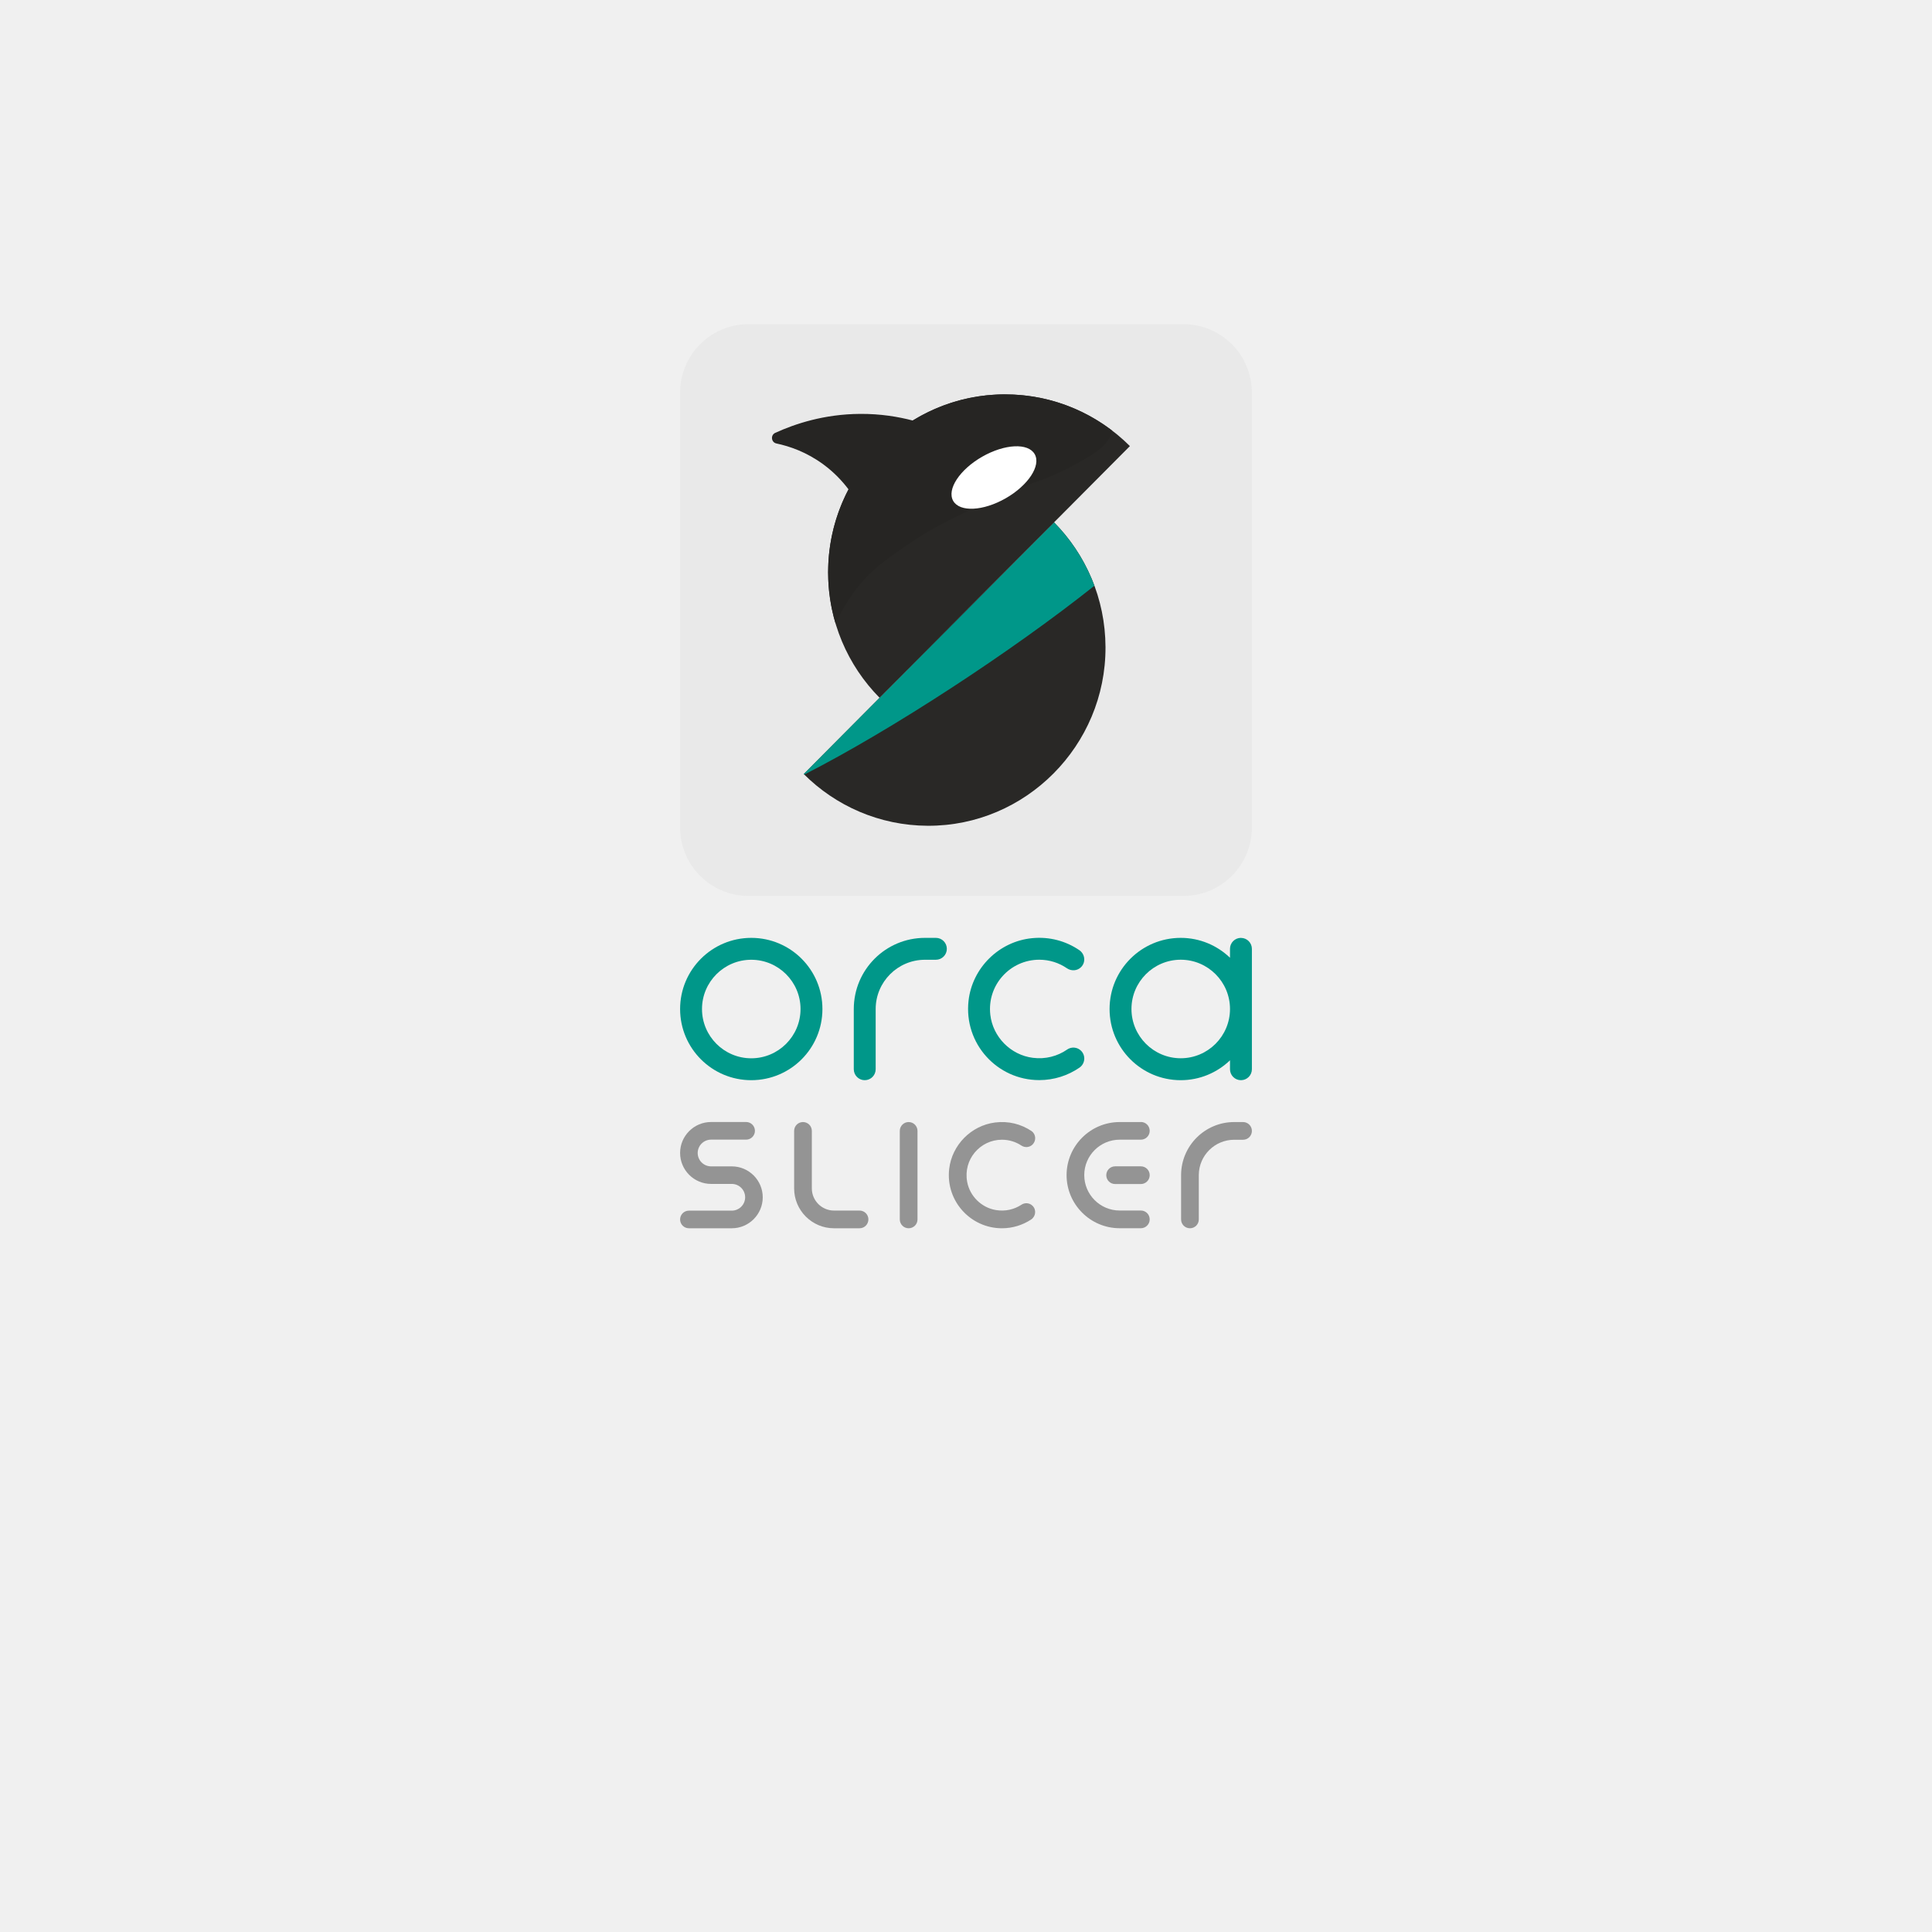
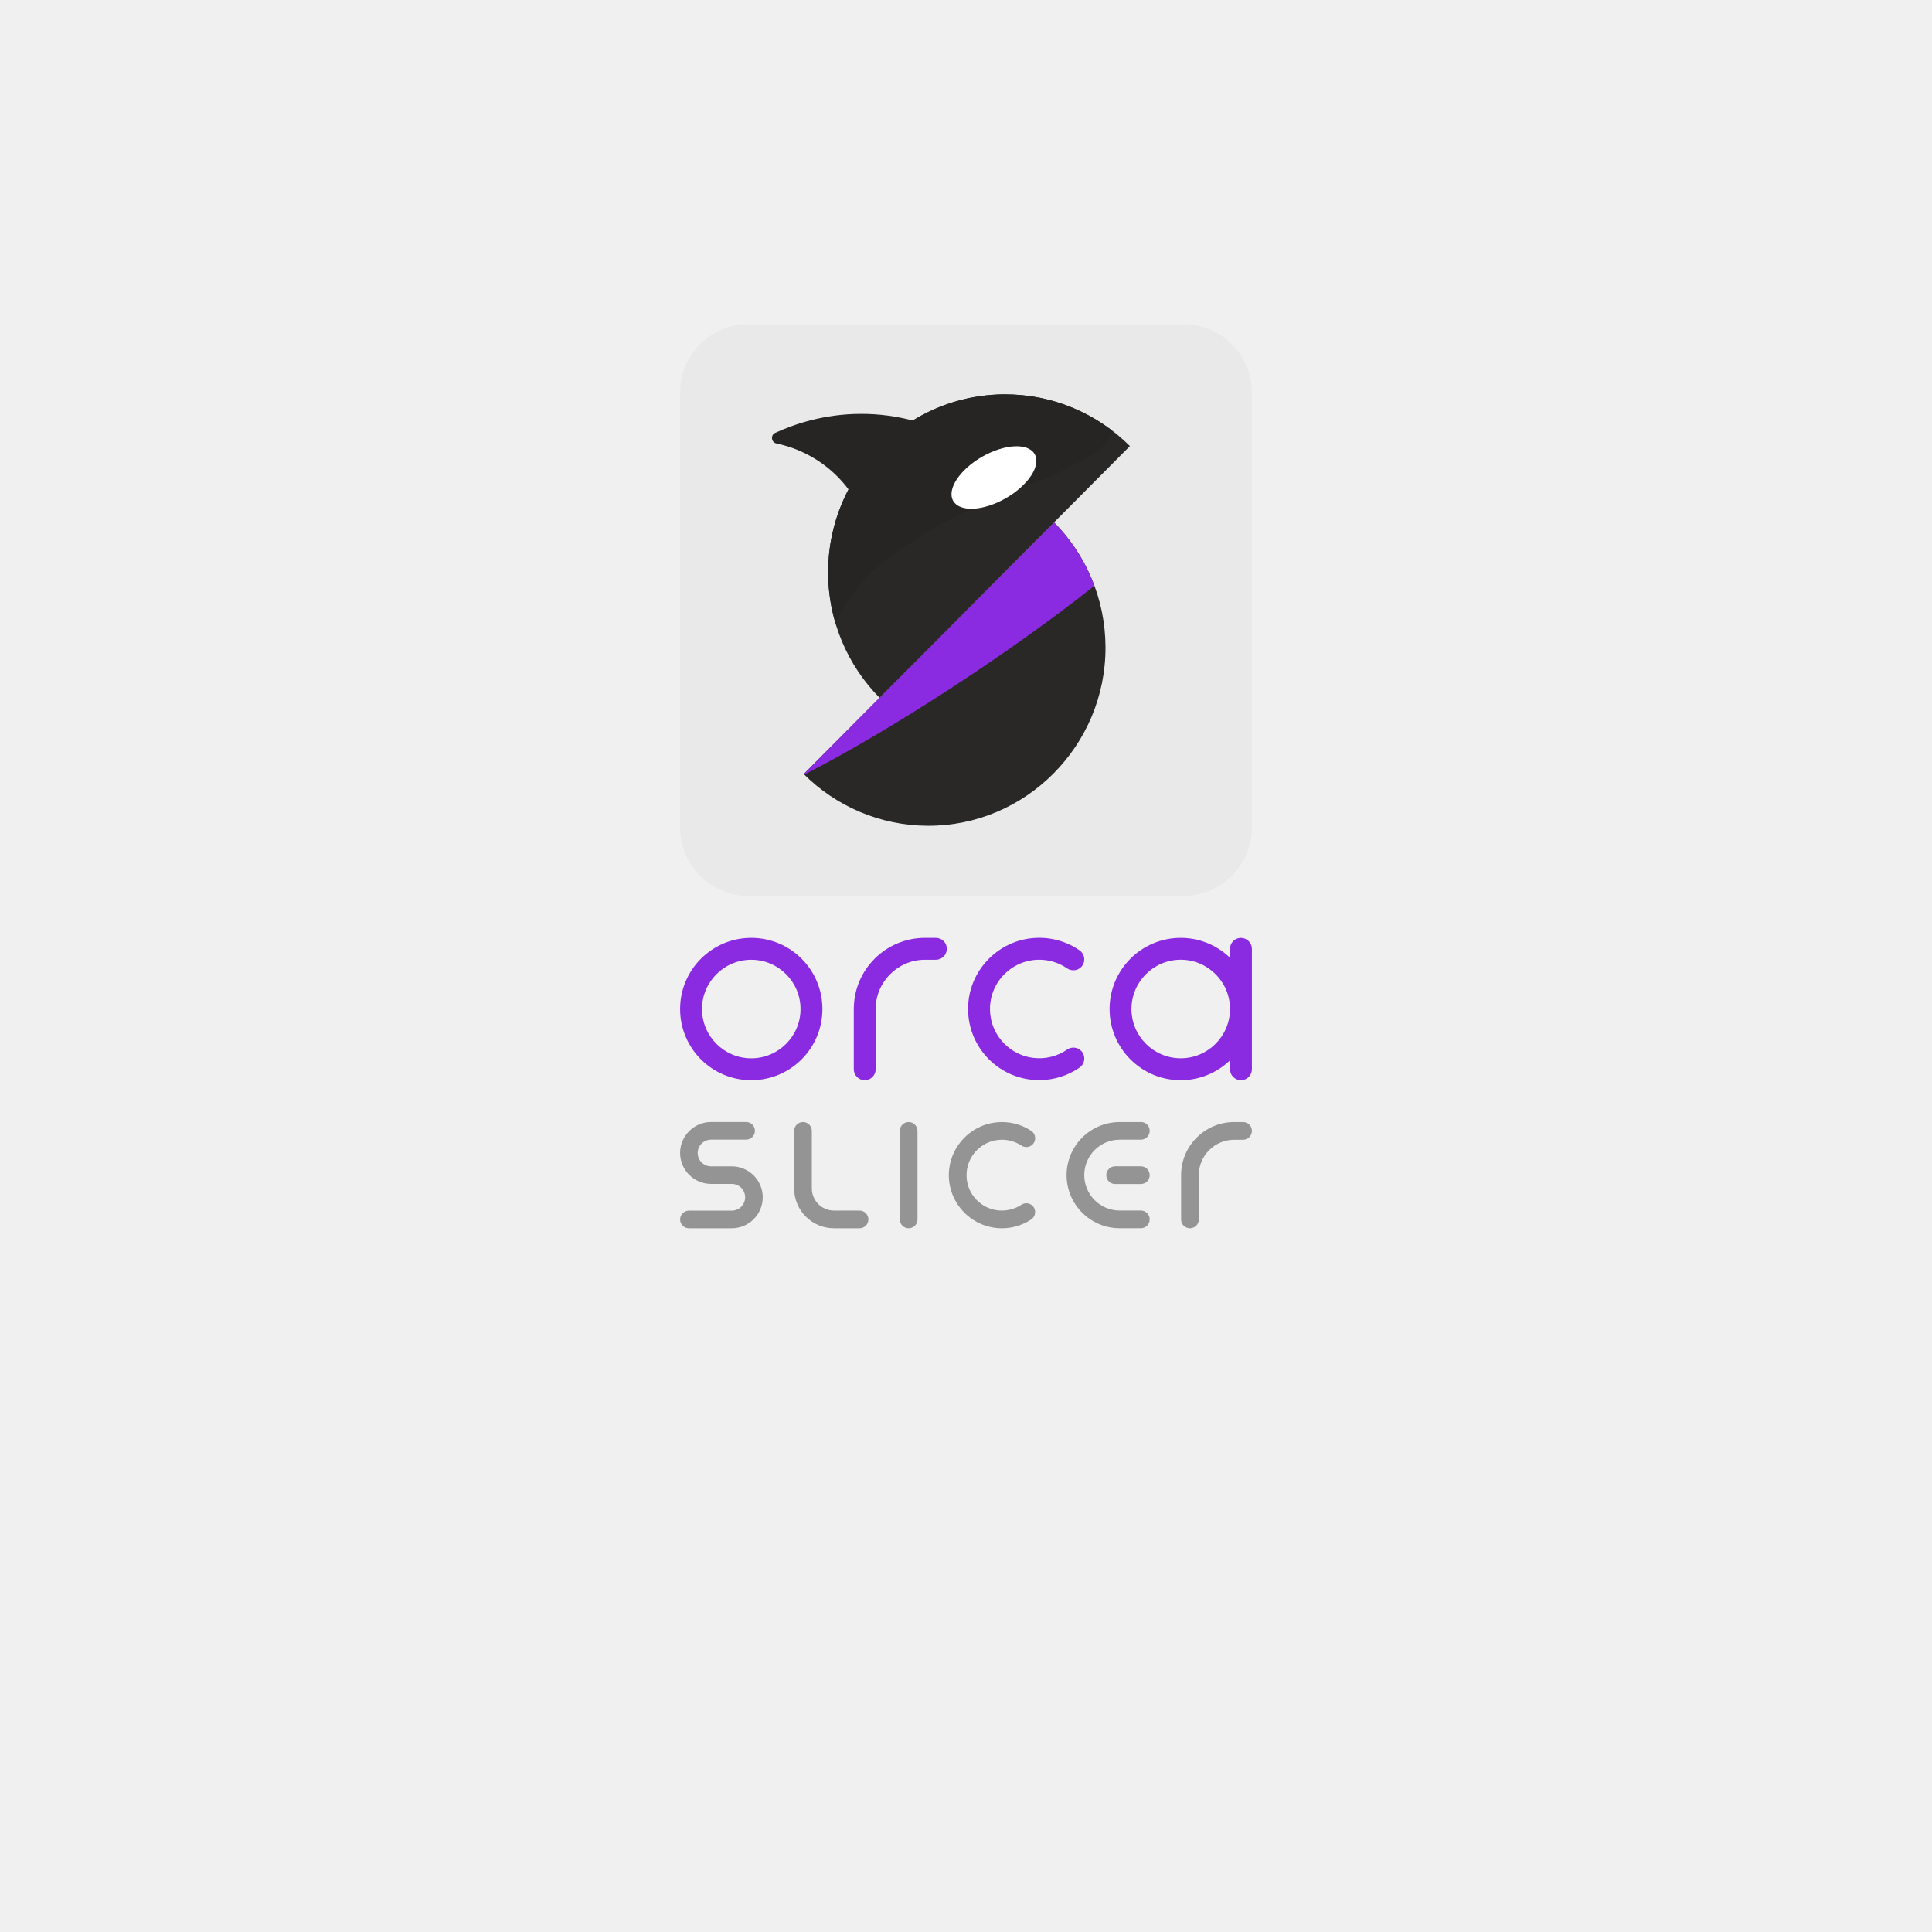
<svg xmlns="http://www.w3.org/2000/svg" id="a" width="480" height="480" viewBox="0 0 480 480">
  <g id="b">
    <g id="c">
      <rect x="168.97" y="80.54" width="142.05" height="142.05" rx="17" ry="17" style="fill:#e9e9e9;" />
    </g>
  </g>
  <g id="d">
    <path id="e" d="M199.69,192.31c7.91,7.9,18.79,12.8,30.81,12.85,24.33.1,44.25-19.93,44.16-44.4-.05-12.09-4.92-23.03-12.78-30.98l-62.19,62.53Z" style="fill:#292826;" />
  </g>
  <g id="f">
-     <path id="g" d="M261.88,129.78l-62.19,62.53s.09.09.13.13c21.79-11.11,51.62-30.64,72.08-46.91-2.21-5.96-5.66-11.32-10.03-15.75" style="fill:#009789;" />
+     <path id="g" d="M261.88,129.78l-62.19,62.53s.09.09.13.13c21.79-11.11,51.62-30.64,72.08-46.91-2.21-5.96-5.66-11.32-10.03-15.75" style="fill:#8A2BE2;" />
  </g>
  <g id="h">
    <path id="i" d="M249.72,97.98c-24.29,0-43.97,19.8-43.97,44.22,0,12.16,4.88,23.17,12.78,31.16l62.19-62.53c-7.95-7.94-18.9-12.85-30.99-12.85" style="fill:#292826;" />
  </g>
  <g id="j">
    <path id="k" d="M249.72,97.98c-8.41,0-16.27,2.38-22.95,6.5-3.58-.94-8.02-1.69-13.12-1.65-8.89.06-16.12,2.46-21.04,4.71-1.22.56-1.02,2.37.29,2.64,3.23.68,7.49,2.12,11.7,5.23,2.66,1.96,4.68,4.14,6.21,6.17-3.23,6.16-5.07,13.17-5.07,20.62,0,4.44.65,8.73,1.87,12.78,1.86-4.12,3.81-6.88,4.44-7.74,4.04-5.55,8.31-8.44,14.62-12.7,4.65-3.14,11.1-6.83,29.65-14.45,0,0,5.8-1.63,13.58-6.26,3.1-1.84,5.46-3.58,6.21-6.31.05-.19.1-.38.14-.57-7.38-5.62-16.57-8.96-26.53-8.96" style="fill:#262523;" />
  </g>
  <g id="l">
    <path id="m" d="M257.07,112.84c1.61,2.85-1.62,7.76-7.21,10.96-5.6,3.2-11.44,3.48-13.05.63-1.61-2.85,1.62-7.76,7.21-10.96,5.6-3.2,11.44-3.48,13.05-.63" style="fill:#fff;" />
  </g>
  <path d="M225.75,278.77c-1.21,0-2.2.98-2.2,2.2v21.99c0,1.21.98,2.2,2.2,2.2s2.2-.98,2.2-2.2v-21.99c0-1.21-.98-2.2-2.2-2.2Z" style="fill:#949494;" />
  <path d="M283.44,278.77h-5.26c-7.27,0-13.19,5.92-13.19,13.19s5.92,13.19,13.19,13.19h5.26c1.21,0,2.2-.98,2.2-2.2s-.98-2.2-2.2-2.2h-5.26c-4.85,0-8.8-3.95-8.8-8.8s3.95-8.8,8.8-8.8h5.26c1.21,0,2.2-.98,2.2-2.2s-.98-2.2-2.2-2.2Z" style="fill:#949494;" />
  <path d="M283.44,289.77h-6.39c-1.21,0-2.2.98-2.2,2.2s.98,2.2,2.2,2.2h6.39c1.21,0,2.2-.98,2.2-2.2s-.98-2.2-2.2-2.2Z" style="fill:#949494;" />
  <path d="M181.81,305.16h-10.65c-1.21,0-2.19-.98-2.19-2.19s.98-2.19,2.19-2.19h10.65c1.83,0,3.32-1.49,3.32-3.32s-1.49-3.32-3.32-3.32h-5.15c-4.24,0-7.69-3.45-7.69-7.69s3.45-7.69,7.69-7.69h8.71c1.21,0,2.19.98,2.19,2.19s-.98,2.19-2.19,2.19h-8.71c-1.83,0-3.32,1.49-3.32,3.32s1.49,3.32,3.32,3.32h5.15c4.24,0,7.69,3.45,7.69,7.69s-3.45,7.69-7.69,7.69Z" style="fill:#949494;" />
  <path d="M253.77,299.31c-1.78,1.17-4,1.72-6.36,1.32-3.57-.6-6.46-3.44-7.12-7-1.03-5.58,3.24-10.47,8.64-10.47,1.78,0,3.44.53,4.83,1.45.88.58,2.04.48,2.78-.26h0c.97-.97.84-2.6-.29-3.36-2.53-1.7-5.68-2.54-9.04-2.11-5.94.76-10.71,5.6-11.39,11.55-.9,7.96,5.33,14.73,13.11,14.73,2.67,0,5.15-.8,7.23-2.16,1.18-.78,1.38-2.42.38-3.42h0c-.74-.74-1.9-.85-2.77-.27Z" style="fill:#949494;" />
  <path d="M213.55,300.76h-6.35c-3.03,0-5.5-2.47-5.5-5.5v-14.29c0-1.21-.98-2.2-2.2-2.2s-2.2.98-2.2,2.2v14.29c0,5.46,4.44,9.9,9.9,9.9h6.35c1.21,0,2.2-.98,2.2-2.2s-.98-2.2-2.2-2.2Z" style="fill:#949494;" />
  <path d="M308.83,283.17h-2.2c-4.82,0-8.75,3.9-8.79,8.72v11.07c0,1.21-.98,2.2-2.2,2.2s-2.2-.98-2.2-2.2v-11.07c.04-7.24,5.94-13.12,13.19-13.12h2.2c1.21,0,2.2.98,2.2,2.2s-.98,2.2-2.2,2.2Z" style="fill:#949494;" />
-   <path d="M186.65,238.45c6.75,0,12.24,5.49,12.24,12.24s-5.49,12.24-12.24,12.24-12.24-5.49-12.24-12.24,5.49-12.24,12.24-12.24M186.65,233.01c-9.76,0-17.68,7.91-17.68,17.68s7.91,17.68,17.68,17.68,17.68-7.91,17.68-17.68-7.91-17.68-17.68-17.68h0Z" style="fill:#009789;" />
-   <path d="M308.31,233.01c-1.5,0-2.72,1.22-2.72,2.72v2.22c-3.18-3.05-7.48-4.94-12.24-4.94-9.76,0-17.68,7.91-17.68,17.68s7.91,17.68,17.68,17.68c4.75,0,9.06-1.89,12.24-4.94v2.22c0,1.5,1.22,2.72,2.72,2.72s2.72-1.22,2.72-2.72v-29.91c0-1.5-1.22-2.72-2.72-2.72ZM293.35,262.92c-6.75,0-12.24-5.49-12.24-12.24s5.49-12.24,12.24-12.24,12.24,5.49,12.24,12.24-5.49,12.24-12.24,12.24Z" style="fill:#009789;" />
-   <path d="M232.52,233.01h-2.72c-9.76,0-17.68,7.91-17.68,17.68v14.96c0,1.5,1.22,2.72,2.72,2.72s2.72-1.22,2.72-2.72v-14.96c0-6.75,5.49-12.24,12.24-12.24h0s2.72,0,2.72,0c1.5,0,2.72-1.22,2.72-2.72s-1.22-2.72-2.72-2.72Z" style="fill:#009789;" />
-   <path d="M265.11,260.77c-2.37,1.63-5.34,2.45-8.51,2.04-5.51-.7-9.94-5.19-10.56-10.71-.84-7.38,4.94-13.66,12.16-13.66,2.55,0,4.91.78,6.87,2.12,1.1.75,2.57.67,3.52-.28h0c1.22-1.22.99-3.23-.43-4.21-3.29-2.25-7.39-3.42-11.77-2.98-8.19.81-14.84,7.37-15.76,15.55-1.19,10.67,7.13,19.71,17.56,19.71,3.71,0,7.15-1.14,10-3.1,1.41-.97,1.61-2.98.4-4.19h0c-.93-.93-2.39-1.05-3.48-.3Z" style="fill:#009789;" />
+   <path d="M186.65,238.45c6.75,0,12.24,5.49,12.24,12.24s-5.49,12.24-12.24,12.24-12.24-5.49-12.24-12.24,5.49-12.24,12.24-12.24M186.65,233.01c-9.76,0-17.68,7.91-17.68,17.68s7.91,17.68,17.68,17.68,17.68-7.91,17.68-17.68-7.91-17.68-17.68-17.68h0Z" style="fill:#8A2BE2;" />
+   <path d="M308.31,233.01c-1.5,0-2.72,1.22-2.72,2.72v2.22c-3.18-3.05-7.48-4.94-12.24-4.94-9.76,0-17.68,7.91-17.68,17.68s7.91,17.68,17.68,17.68c4.75,0,9.06-1.89,12.24-4.94v2.22c0,1.5,1.22,2.72,2.72,2.72s2.72-1.22,2.72-2.72v-29.91c0-1.5-1.22-2.72-2.72-2.72ZM293.35,262.92c-6.75,0-12.24-5.49-12.24-12.24s5.49-12.24,12.24-12.24,12.24,5.49,12.24,12.24-5.49,12.24-12.24,12.24Z" style="fill:#8A2BE2;" />
+   <path d="M232.52,233.01h-2.72c-9.76,0-17.68,7.91-17.68,17.68v14.96c0,1.5,1.22,2.72,2.72,2.72s2.72-1.22,2.72-2.72v-14.96c0-6.75,5.49-12.24,12.24-12.24h0s2.72,0,2.72,0c1.5,0,2.72-1.22,2.72-2.72s-1.22-2.72-2.72-2.72Z" style="fill:#8A2BE2;" />
+   <path d="M265.11,260.77c-2.37,1.63-5.34,2.45-8.51,2.04-5.51-.7-9.94-5.19-10.56-10.71-.84-7.38,4.94-13.66,12.16-13.66,2.55,0,4.91.78,6.87,2.12,1.1.75,2.57.67,3.52-.28h0c1.22-1.22.99-3.23-.43-4.21-3.29-2.25-7.39-3.42-11.77-2.98-8.19.81-14.84,7.37-15.76,15.55-1.19,10.67,7.13,19.71,17.56,19.71,3.71,0,7.15-1.14,10-3.1,1.41-.97,1.61-2.98.4-4.19h0c-.93-.93-2.39-1.05-3.48-.3Z" style="fill:#8A2BE2;" />
</svg>
